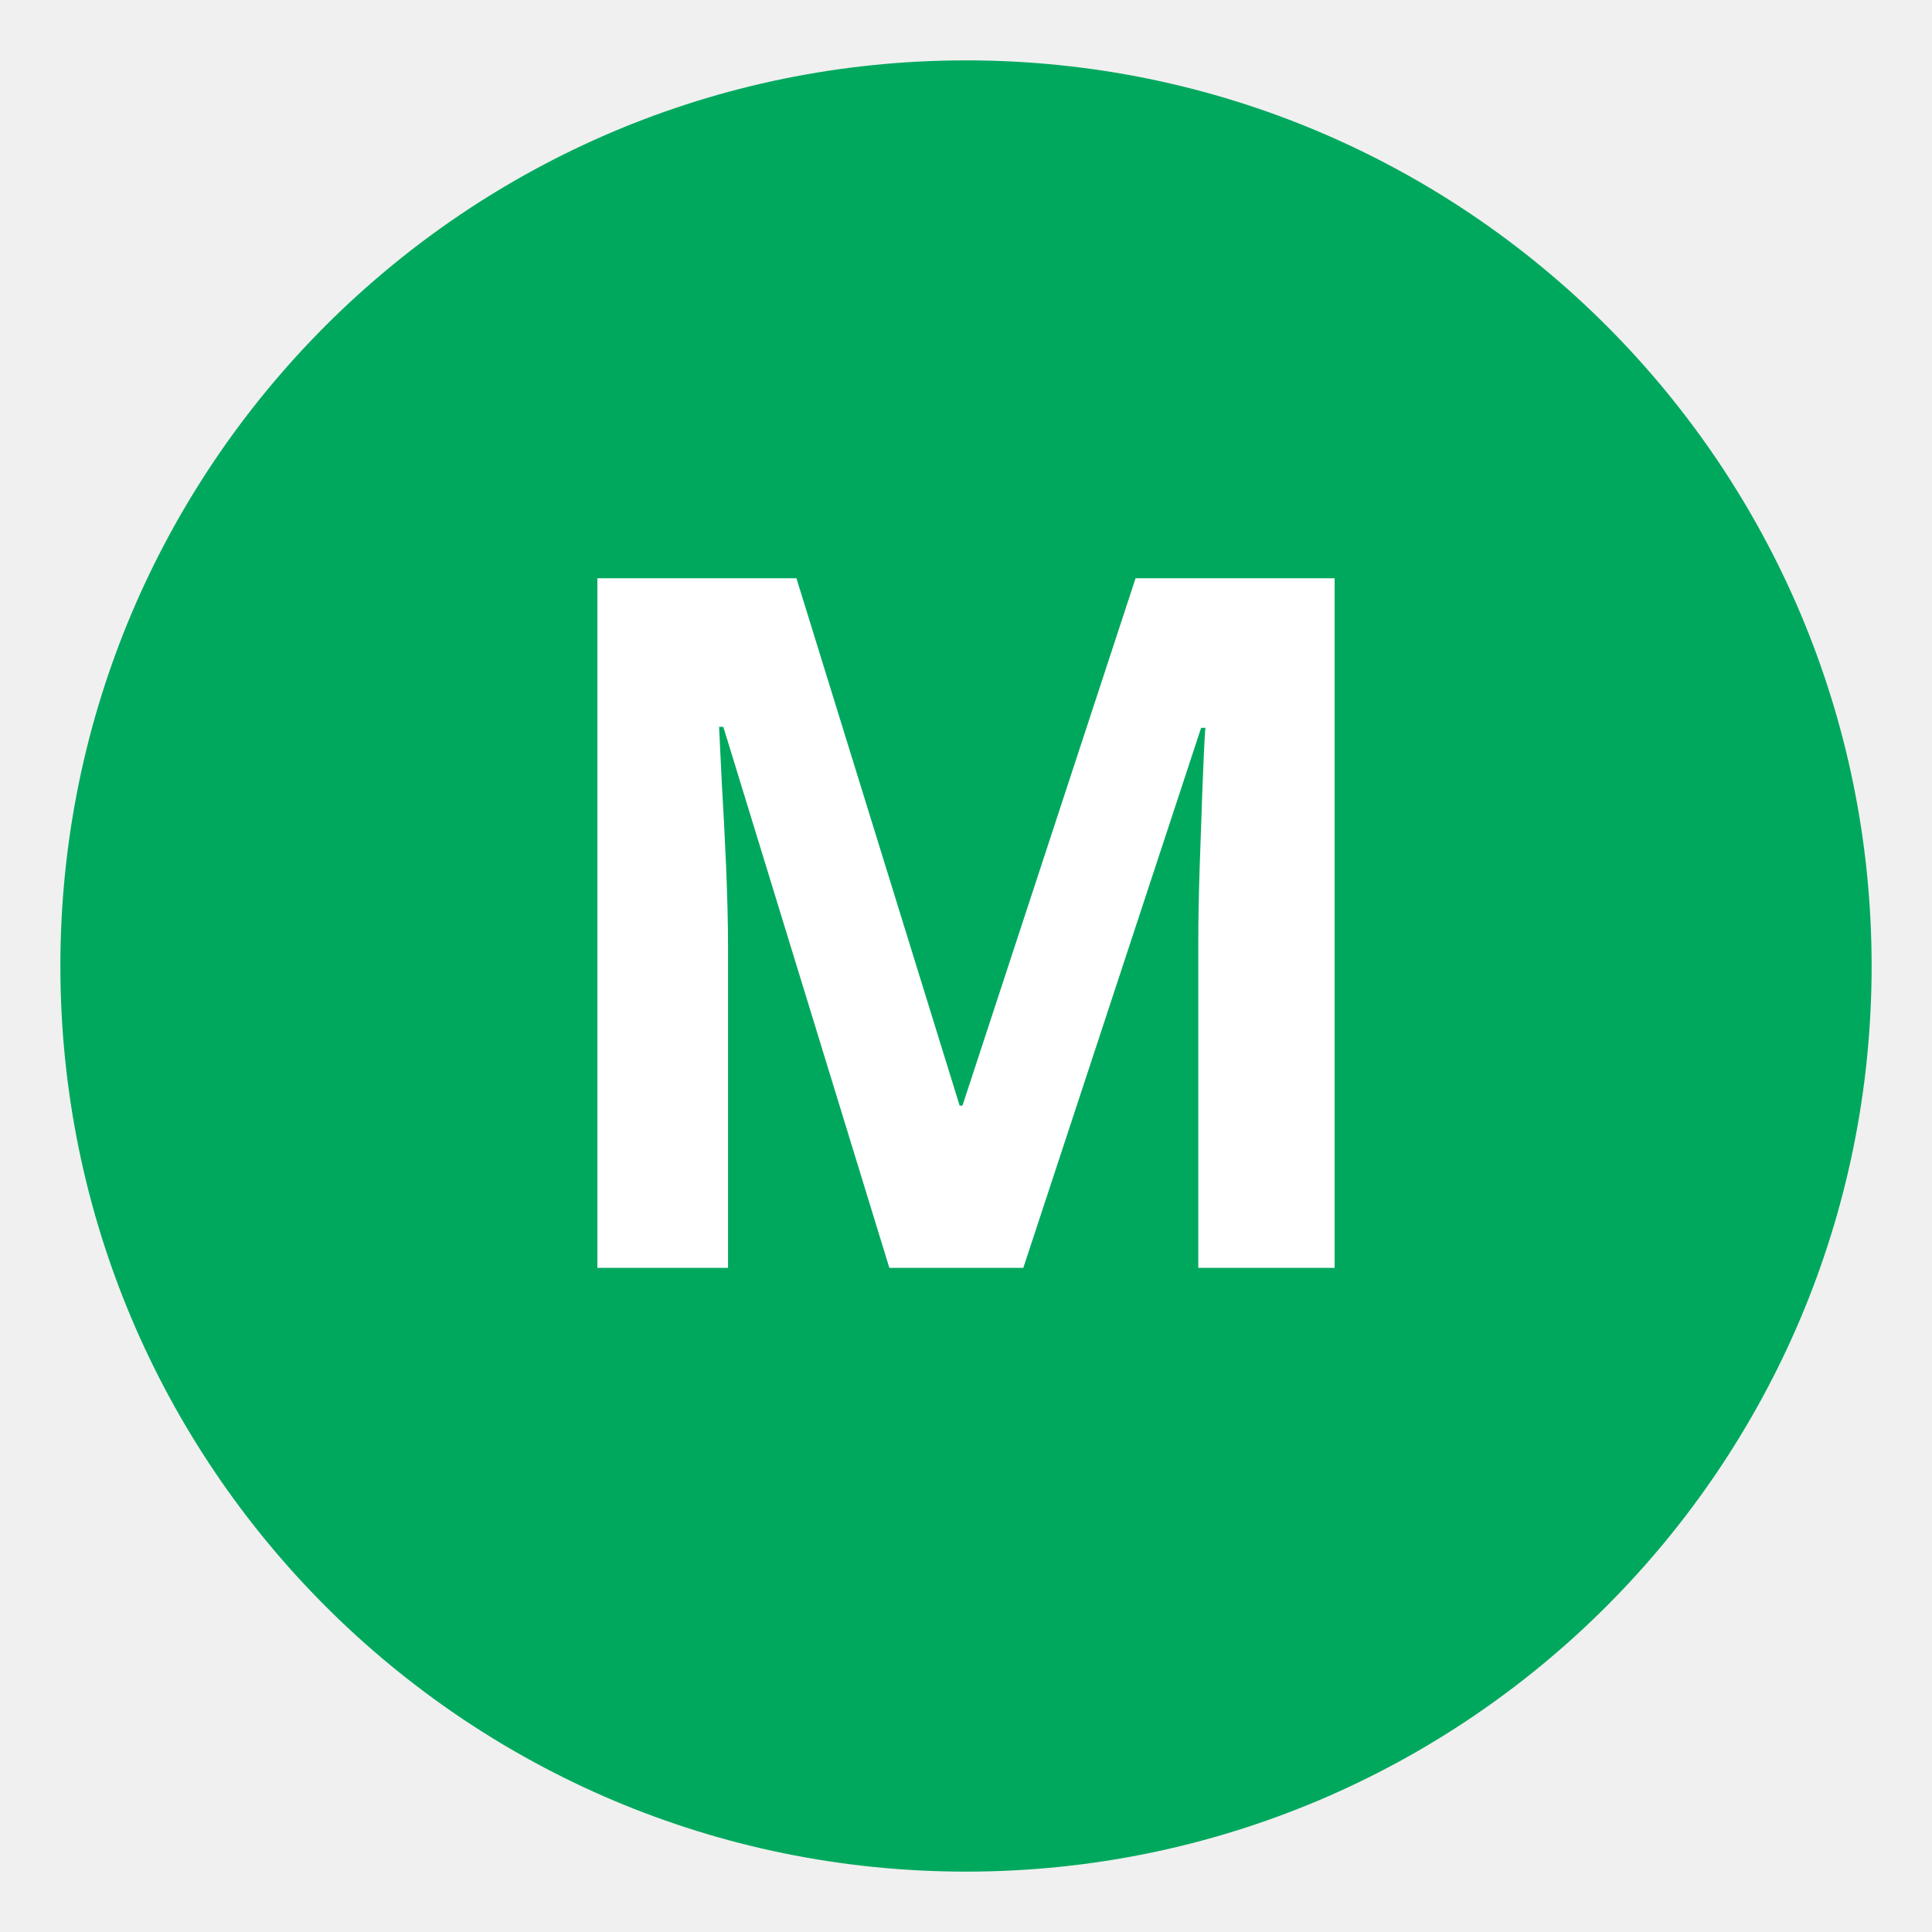
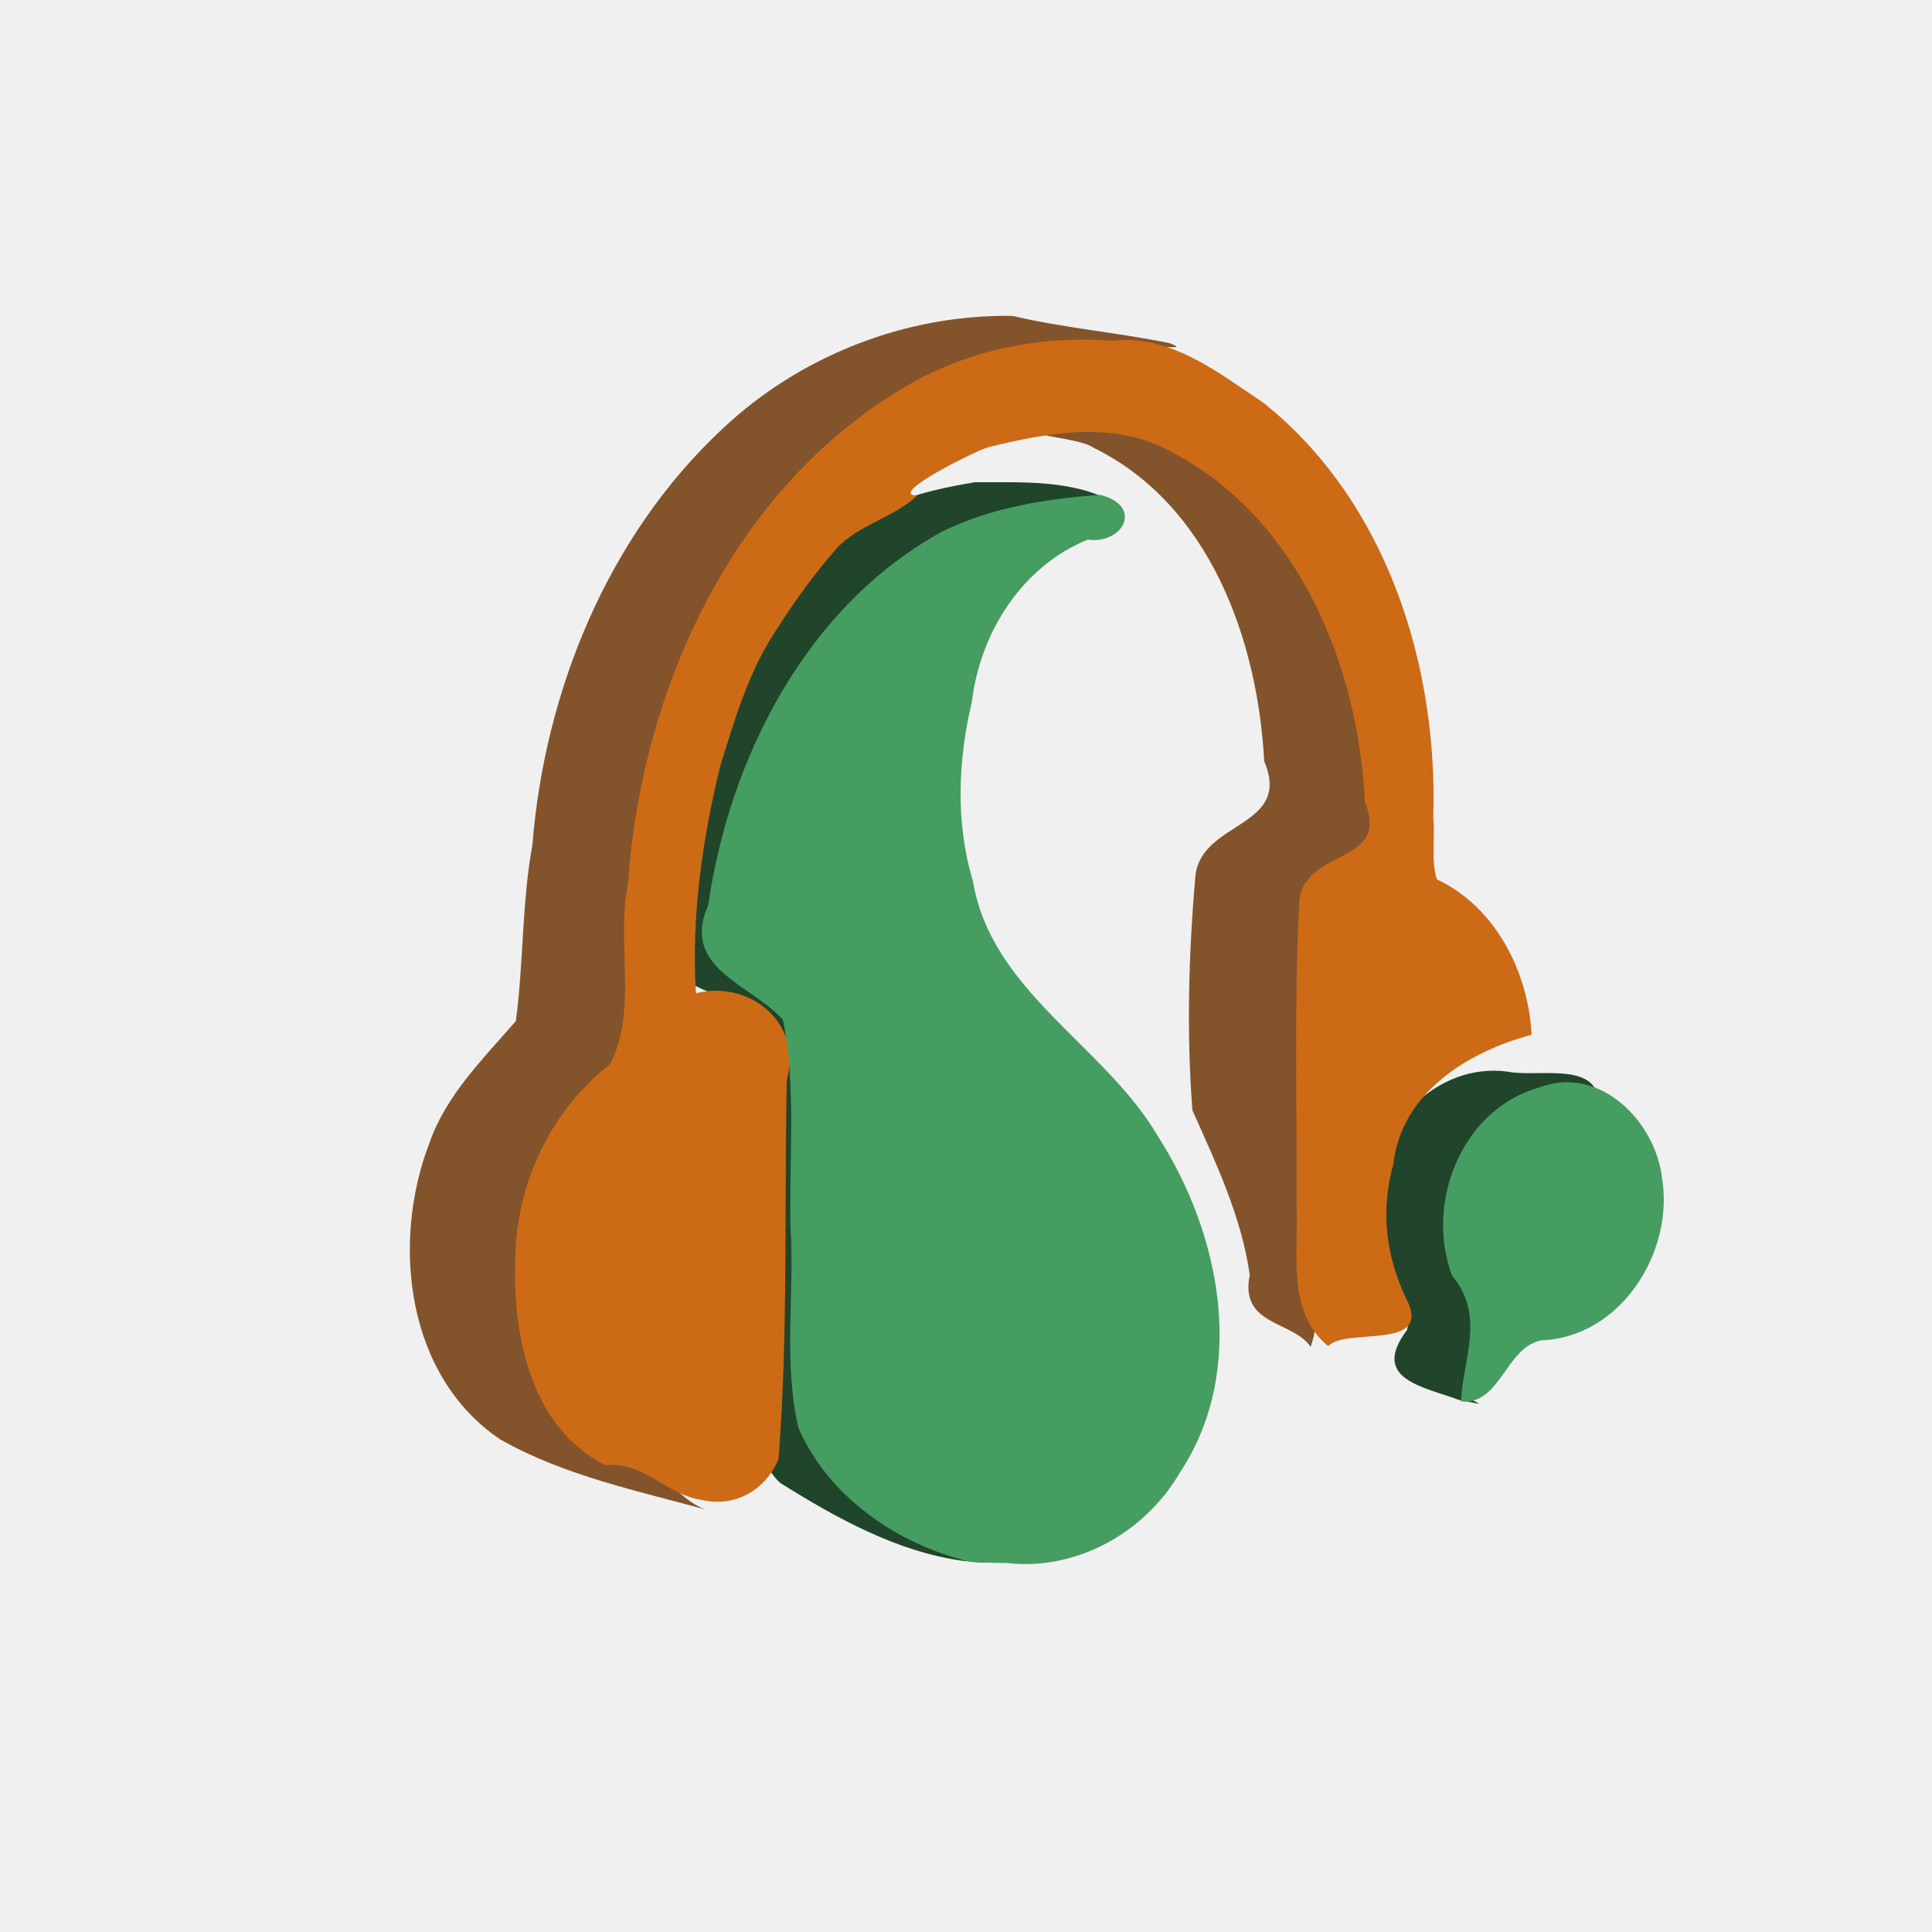
- <svg xmlns="http://www.w3.org/2000/svg" viewBox="0 0 64 64" width="64" height="64">
-   <circle cx="32" cy="32" r="30" fill="#00A85E" />
-   <text x="32" y="42" font-family="system-ui, sans-serif" font-size="32" font-weight="700" text-anchor="middle" fill="#ffffff">M</text>
+ <svg xmlns="http://www.w3.org/2000/svg" viewBox="0 0 1024 1024" width="1024" height="1024">
+   <path d="m 524.5,821.5 c -35.208,-4.832 -67.289,-22.757 -97,-41.3 -18.872,-16.947 -3.708,-49.053 -7.982,-72.506 -0.059,-53.545 2.21,-107.172 0.07,-160.669 -1.659,-33.287 -60.398,-18.87 -46.802,-57.369 4.008,-76.902 26.339,-158.9 86.281,-211.334 19.002,-17.907 46.43,-24.253 71.535,-28.557 25.116,0.188 53.66,-1.724 75.498,11.835 -18.618,-5.463 -43.461,3.32 -63.935,7.502 -57.339,16.219 -98.38,66.311 -122.99,118.386 -16.492,35.216 -27.969,73.833 -28.587,112.772 16.621,14.253 47.63,23.064 45.062,51.773 1.567,62.628 -1.219,125.406 1.875,187.945 8.552,34.305 40.866,57.425 71.154,72.007 10.641,5.875 49.972,13.033 15.821,9.515 z" fill="#20452a" transform="translate(-13.94779,5.811578)" />
+   <path d="m 787.3,736.2 c -18.92,-7.082 -47.253,-10.946 -27.598,-37.073 6.357,-25.541 -29.831,-43.063 -17.937,-72.276 1.596,-35.727 33.892,-69.54 70.95,-64.702 14.414,2.854 39.321,-3.578 46.748,9.064 C 813.056,565.127 771.825,613.94 784,658.8 c 13.14,24.313 18.339,49.097 6.188,75.237 9.467,5.336 11.681,4.829 -2.888,2.163 z" fill="#20452a" transform="translate(-13.94779,5.811578)" />
+   <path d="M 375.9,800.6 C 338.467,790.291 299.227,782.269 265.209,762.956 215.285,729.462 207.362,658.844 227.457,606.223 236.314,580.455 256.043,561.254 273.4,541.2 c 4.194,-30.829 3.094,-62.47 8.774,-93.3 6.526,-81.749 40.035,-163.892 100.537,-220.414 41.122,-38.913 97.52,-61.008 153.98,-60.048 27.422,6.432 55.612,8.8 83.094,14.421 15.637,5.668 -24.428,-1.938 -32.605,1.59 -69.118,-5.71 -134.378,33.903 -176.112,86.673 -56.674,69.888 -77.961,161.416 -77.558,249.893 7.436,32.325 -11.152,54.036 -33.198,74.157 -32.827,48.814 -36.188,122.526 5.921,167.058 9.867,17.225 31.767,9.217 43.869,19.87 7.726,8.443 17.153,17.625 25.8,19.5 z" fill="#83542b" />
+   <path d="M 694.7,713.9 C 685.2,699.858 656.832,702.801 662.4,675.756 658.008,644.858 644.577,616.66 632,588.5 c -3.167,-41.237 -2.005,-83.025 1.587,-124.214 3.156,-29.444 51.475,-25.408 36.462,-60.811 -3.454,-64.388 -28.897,-135.971 -90.362,-166.106 -8.962,-6.521 -49.107,-6.477 -16.624,-11.318 60.681,-7.786 112.057,39.608 136.741,90.789 20.283,40.884 28.575,87.208 26.869,132.634 -27.608,7.735 -42.452,35.725 -36.334,65.654 0.299,57.427 -1.961,115.087 1.627,172.363 8.587,12.07 3.737,22.631 2.731,26.408 z" fill="#83542b" />
+   <path d="M 372,795 C 352.604,792.142 341.522,774.422 320.838,776.578 281.619,756.971 271.667,708.225 273.084,667.997 273.375,627.914 291.537,589.011 323.2,564.2 c 14.959,-27.84 3.33,-64.501 9.625,-95.66 7.027,-102.545 54.962,-208.704 145.692,-262.797 33.297,-20.12 72.406,-28.004 111.017,-25.157 30.807,-3.46 55.844,16.723 79.927,32.757 65.277,51.946 92.78,138.836 90.204,220.027 1.115,10.673 -1.309,23.125 1.928,32.731 31.065,14.516 48.535,49.192 50.185,82.344 -32.4,8.566 -68.91,29.918 -73.263,68.58 -6.7,23.714 -4.323,48.266 6.897,71.398 14.298,27.926 -32.038,14.821 -41.455,25.077 -22.217,-18.421 -15.631,-48.907 -16.753,-74.672 0.27,-53.357 -1.303,-106.869 1.391,-160.126 1.675,-29.805 48.824,-19.462 34.792,-53.769 C 719.968,352.84 688.219,274.811 621.474,239.851 590.992,222.41 555.268,229.286 523.5,237.1 c -8.93,3.033 -53.316,25.305 -37.413,25.6 -11.665,11.298 -30.727,15.353 -42.087,27.4 -11.059,12.254 -22.442,27.939 -32.188,43.288 -14.756,21.709 -22.317,47.659 -30.13,72.854 -9.496,39.209 -15.352,79.865 -12.807,120.209 27.111,-7.04 56.693,14.224 48.138,46.247 C 415.625,639.598 417.842,706.806 412.6,773.5 405.567,789.882 389.539,799.085 372,795 Z" fill="#cd6a15" />
+   <path d="m 528.3,822 c -38.347,-9.031 -75.389,-34.371 -91.215,-71.166 -8.047,-34.918 -1.953,-71.085 -4.148,-106.57 -0.83,-36.42 3.148,-73.733 -3.983,-109.517 -16.779,-18.857 -54.458,-27.213 -39.655,-60.771 11.418,-78.768 52.307,-158.645 123.973,-198.031 26.075,-12.821 55.25,-17.457 83.979,-19.469 23.208,6.186 11.571,26.381 -6.797,23.72 -34.912,14.234 -56.977,49.277 -61.386,85.882 -7.359,31.132 -8.788,64.091 0.505,94.923 9.774,58.964 69.931,87.166 98.169,135.556 33.285,51.853 47.485,123.849 11.57,178.13 -18.471,31.742 -54.622,52.145 -91.611,47.94 C 541.23,822.595 534.758,822.414 528.3,822 Z" fill="#469d61" transform="translate(-13.94779,5.811578)" />
+   <path d="m 788.3,737 c 1.112,-22.992 13.016,-45.508 -4.717,-66.603 -14.506,-38.654 5.017,-88.375 46.42,-99.904 31.855,-11.993 61.481,18.104 64.89,48.263 6.412,39.436 -22.196,84.474 -64.285,85.86 C 811.763,708.707 809.227,738.994 788.3,737 Z" fill="#469d61" transform="translate(-13.94779,5.811578)" />
</svg>
